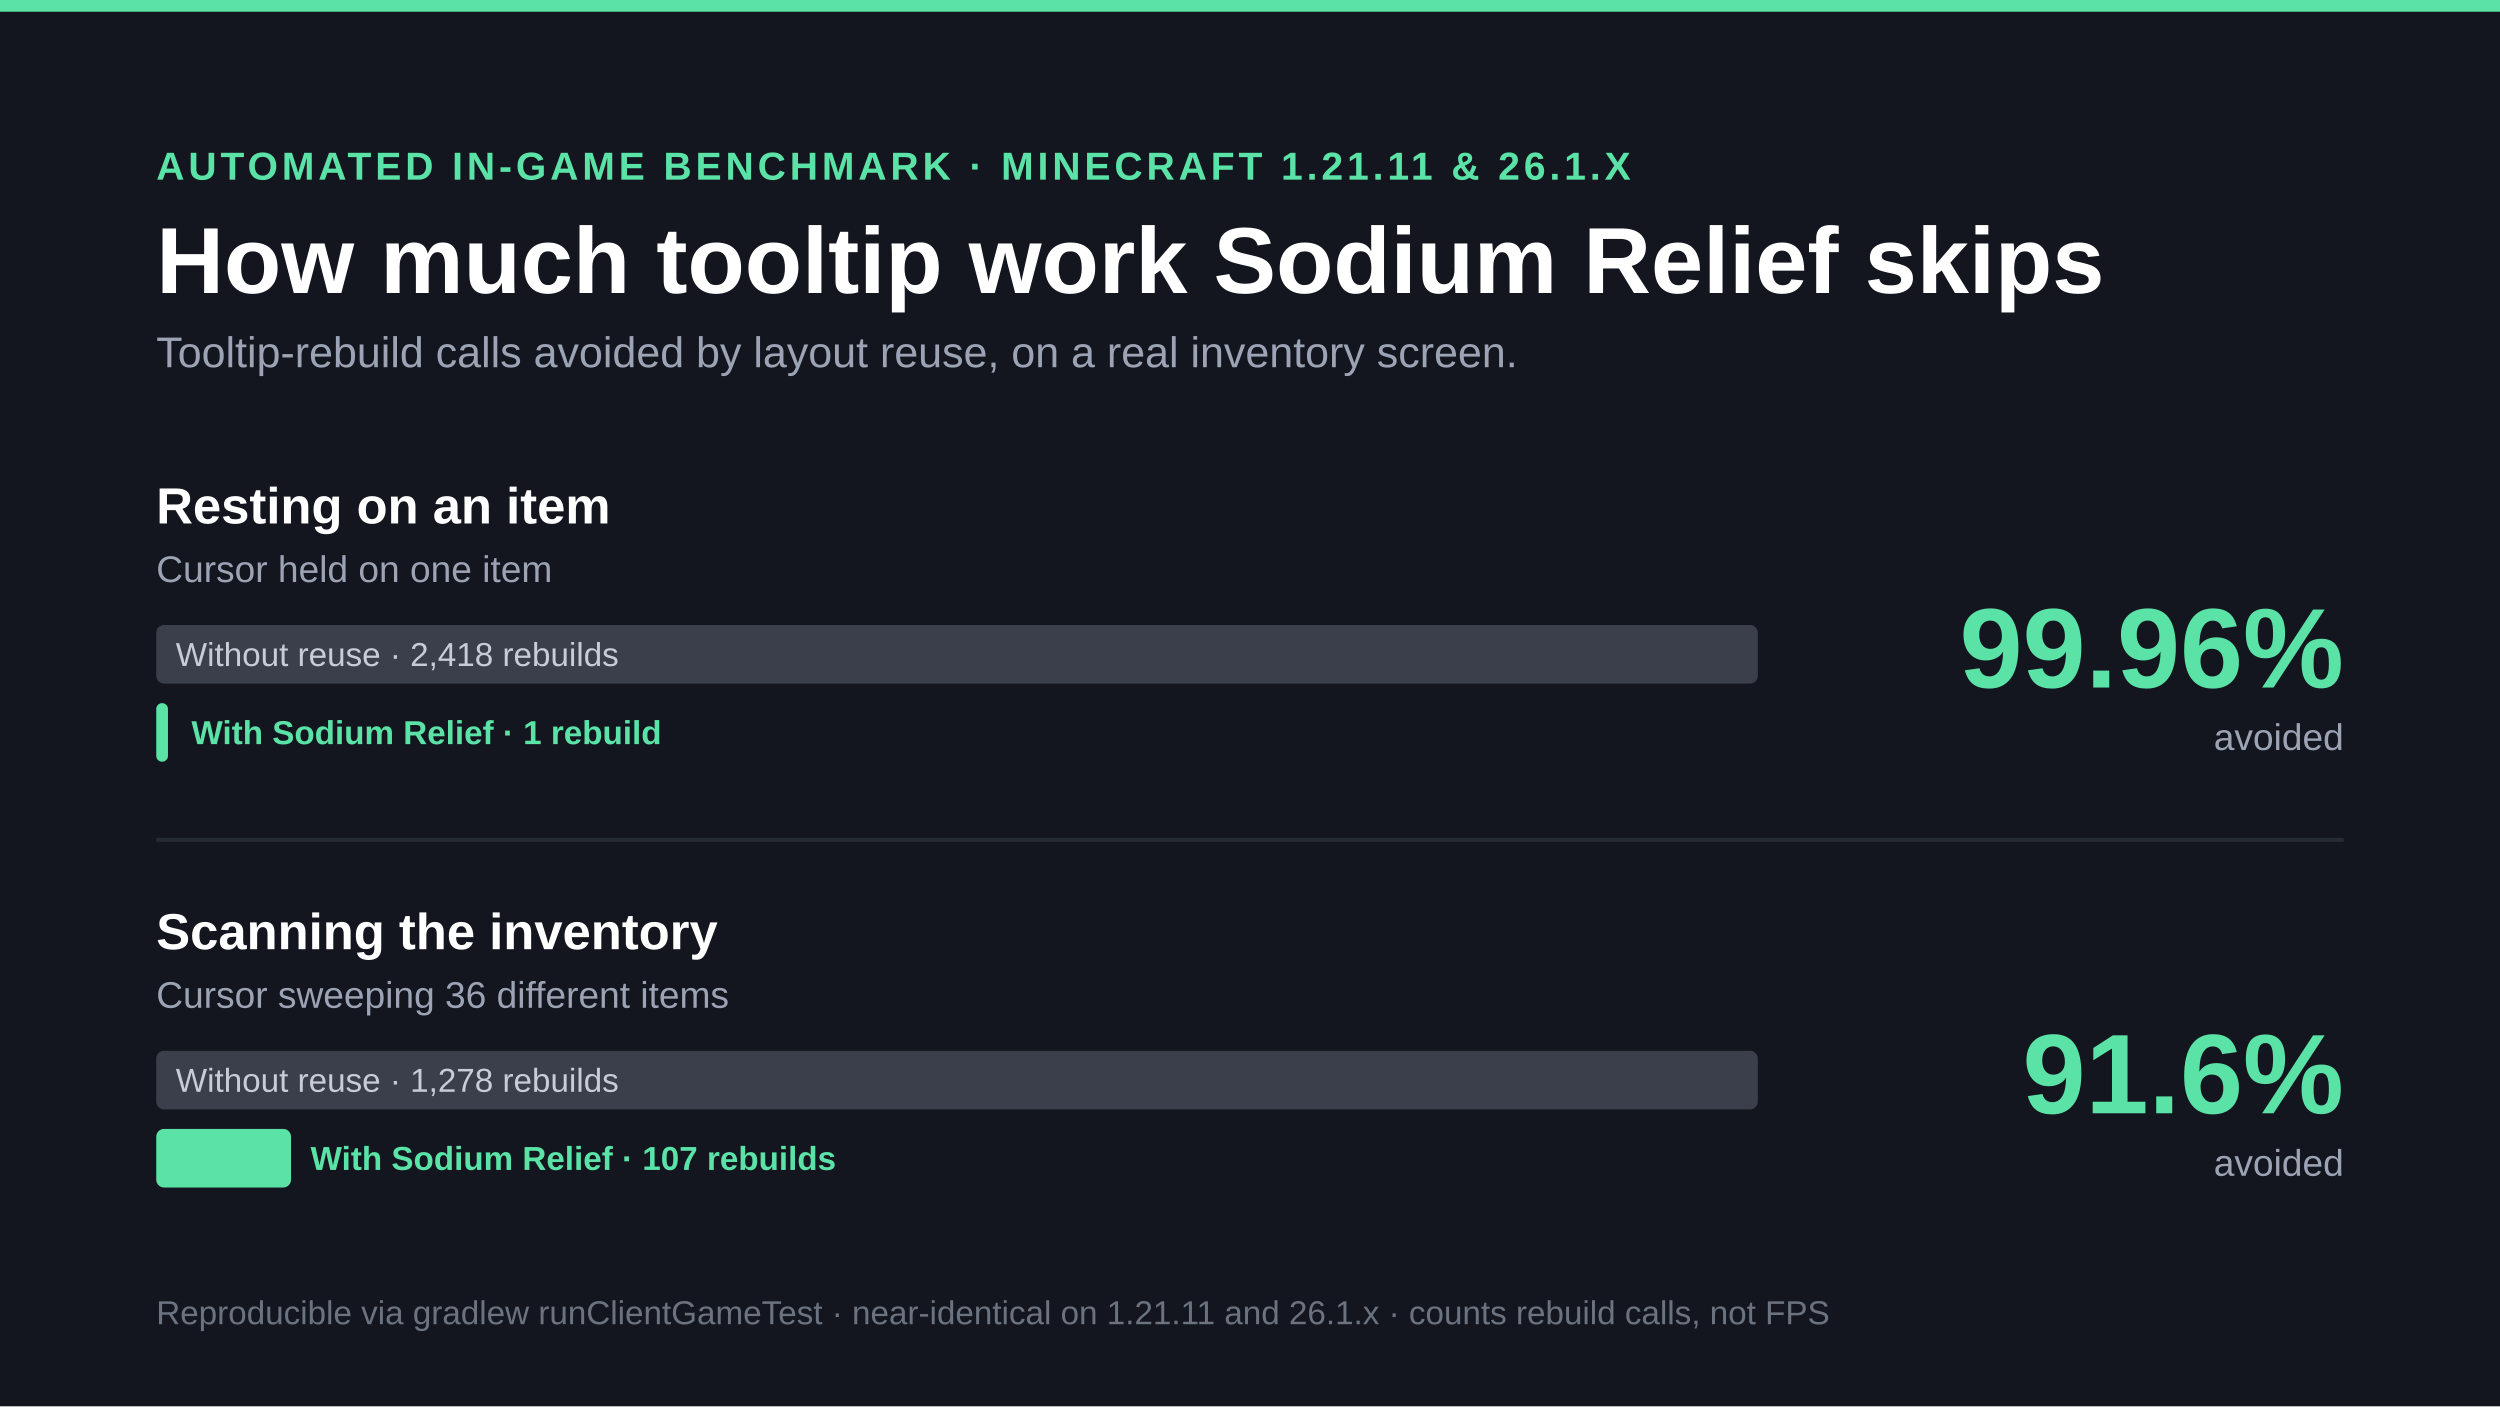
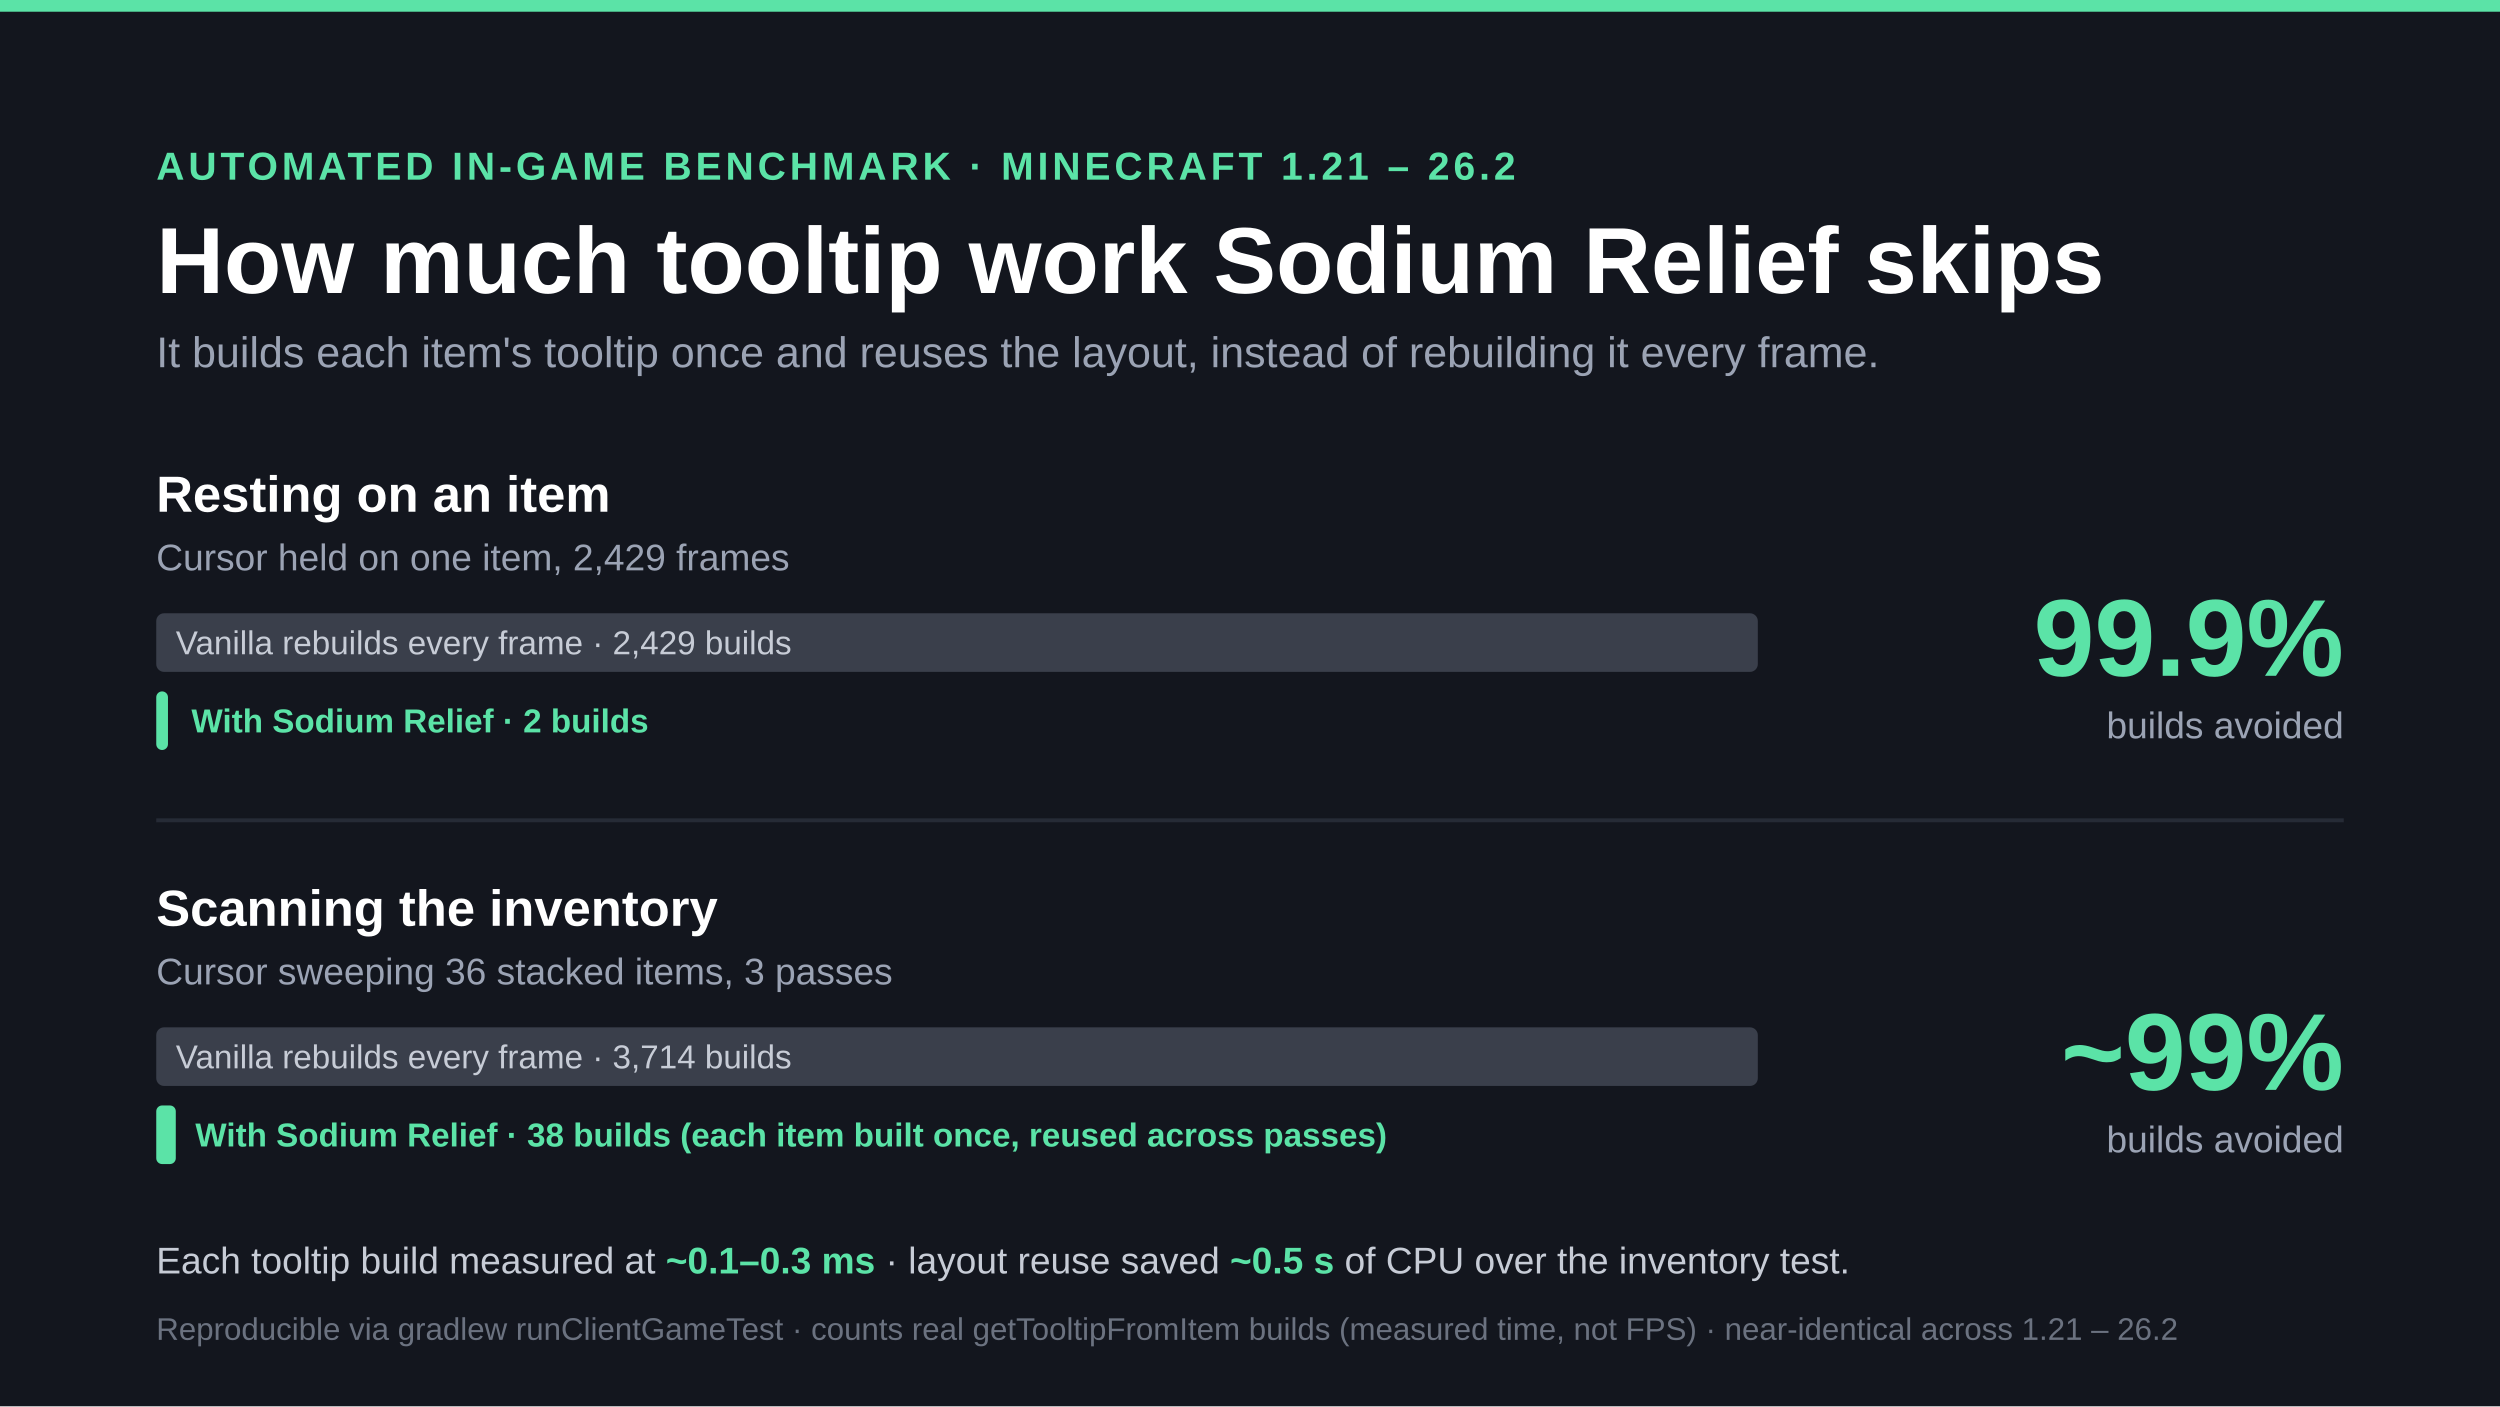
<svg xmlns="http://www.w3.org/2000/svg" width="1280" height="720" viewBox="0 0 1280 720" font-family="Arial, sans-serif">
  <rect width="1280" height="720" fill="#13161E" />
  <rect x="0" y="0" width="1280" height="6" fill="#5BE3A7" />
-   <text x="80" y="92" fill="#5BE3A7" font-size="20" font-weight="bold" letter-spacing="2">AUTOMATED IN-GAME BENCHMARK · MINECRAFT 1.21.11 &amp; 26.1.X</text>
+   <text x="80" y="92" fill="#5BE3A7" font-size="20" font-weight="bold" letter-spacing="2">AUTOMATED IN-GAME BENCHMARK · MINECRAFT 1.21 – 26.2</text>
  <text x="80" y="150" fill="#FFFFFF" font-size="48" font-weight="bold">How much tooltip work Sodium Relief skips</text>
-   <text x="80" y="188" fill="#9BA3B4" font-size="22">Tooltip-rebuild calls avoided by layout reuse, on a real inventory screen.</text>
-   <text x="80" y="268" fill="#FFFFFF" font-size="26" font-weight="bold">Resting on an item</text>
-   <text x="80" y="298" fill="#9BA3B4" font-size="19">Cursor held on one item</text>
-   <rect x="80" y="320" width="820" height="30" rx="4" fill="#3A3F4B" />
-   <text x="90" y="341" fill="#C7CCD6" font-size="17">Without reuse · 2,418 rebuilds</text>
-   <rect x="80" y="360" width="6" height="30" rx="3" fill="#5BE3A7" />
-   <text x="98" y="381" fill="#5BE3A7" font-size="17" font-weight="bold">With Sodium Relief · 1 rebuild</text>
-   <text x="1200" y="352" fill="#5BE3A7" font-size="58" font-weight="bold" text-anchor="end">99.96%</text>
-   <text x="1200" y="384" fill="#9BA3B4" font-size="19" text-anchor="end">avoided</text>
-   <line x1="80" y1="430" x2="1200" y2="430" stroke="#262B36" stroke-width="2" />
-   <text x="80" y="486" fill="#FFFFFF" font-size="26" font-weight="bold">Scanning the inventory</text>
-   <text x="80" y="516" fill="#9BA3B4" font-size="19">Cursor sweeping 36 different items</text>
-   <rect x="80" y="538" width="820" height="30" rx="4" fill="#3A3F4B" />
-   <text x="90" y="559" fill="#C7CCD6" font-size="17">Without reuse · 1,278 rebuilds</text>
-   <rect x="80" y="578" width="69" height="30" rx="4" fill="#5BE3A7" />
-   <text x="159" y="599" fill="#5BE3A7" font-size="17" font-weight="bold">With Sodium Relief · 107 rebuilds</text>
-   <text x="1200" y="570" fill="#5BE3A7" font-size="58" font-weight="bold" text-anchor="end">91.6%</text>
-   <text x="1200" y="602" fill="#9BA3B4" font-size="19" text-anchor="end">avoided</text>
-   <text x="80" y="678" fill="#6B7280" font-size="17">Reproducible via gradlew runClientGameTest · near-identical on 1.21.11 and 26.1.x · counts rebuild calls, not FPS</text>
+   <text x="80" y="188" fill="#9BA3B4" font-size="22">It builds each item's tooltip once and reuses the layout, instead of rebuilding it every frame.</text>
+   <text x="80" y="262" fill="#FFFFFF" font-size="26" font-weight="bold">Resting on an item</text>
+   <text x="80" y="292" fill="#9BA3B4" font-size="19">Cursor held on one item, 2,429 frames</text>
+   <rect x="80" y="314" width="820" height="30" rx="4" fill="#3A3F4B" />
+   <text x="90" y="335" fill="#C7CCD6" font-size="17">Vanilla rebuilds every frame · 2,429 builds</text>
+   <rect x="80" y="354" width="6" height="30" rx="3" fill="#5BE3A7" />
+   <text x="98" y="375" fill="#5BE3A7" font-size="17" font-weight="bold">With Sodium Relief · 2 builds</text>
+   <text x="1200" y="346" fill="#5BE3A7" font-size="56" font-weight="bold" text-anchor="end">99.9%</text>
+   <text x="1200" y="378" fill="#9BA3B4" font-size="19" text-anchor="end">builds avoided</text>
+   <line x1="80" y1="420" x2="1200" y2="420" stroke="#262B36" stroke-width="2" />
+   <text x="80" y="474" fill="#FFFFFF" font-size="26" font-weight="bold">Scanning the inventory</text>
+   <text x="80" y="504" fill="#9BA3B4" font-size="19">Cursor sweeping 36 stacked items, 3 passes</text>
+   <rect x="80" y="526" width="820" height="30" rx="4" fill="#3A3F4B" />
+   <text x="90" y="547" fill="#C7CCD6" font-size="17">Vanilla rebuilds every frame · 3,714 builds</text>
+   <rect x="80" y="566" width="10" height="30" rx="3" fill="#5BE3A7" />
+   <text x="100" y="587" fill="#5BE3A7" font-size="17" font-weight="bold">With Sodium Relief · 38 builds (each item built once, reused across passes)</text>
+   <text x="1200" y="558" fill="#5BE3A7" font-size="56" font-weight="bold" text-anchor="end">~99%</text>
+   <text x="1200" y="590" fill="#9BA3B4" font-size="19" text-anchor="end">builds avoided</text>
+   <text x="80" y="652" fill="#C7CCD6" font-size="19">Each tooltip build measured at <tspan fill="#5BE3A7" font-weight="bold">~0.1–0.3 ms</tspan> · layout reuse saved <tspan fill="#5BE3A7" font-weight="bold">~0.5 s</tspan> of CPU over the inventory test.</text>
+   <text x="80" y="686" fill="#6B7280" font-size="16">Reproducible via gradlew runClientGameTest · counts real getTooltipFromItem builds (measured time, not FPS) · near-identical across 1.21 – 26.2</text>
</svg>
